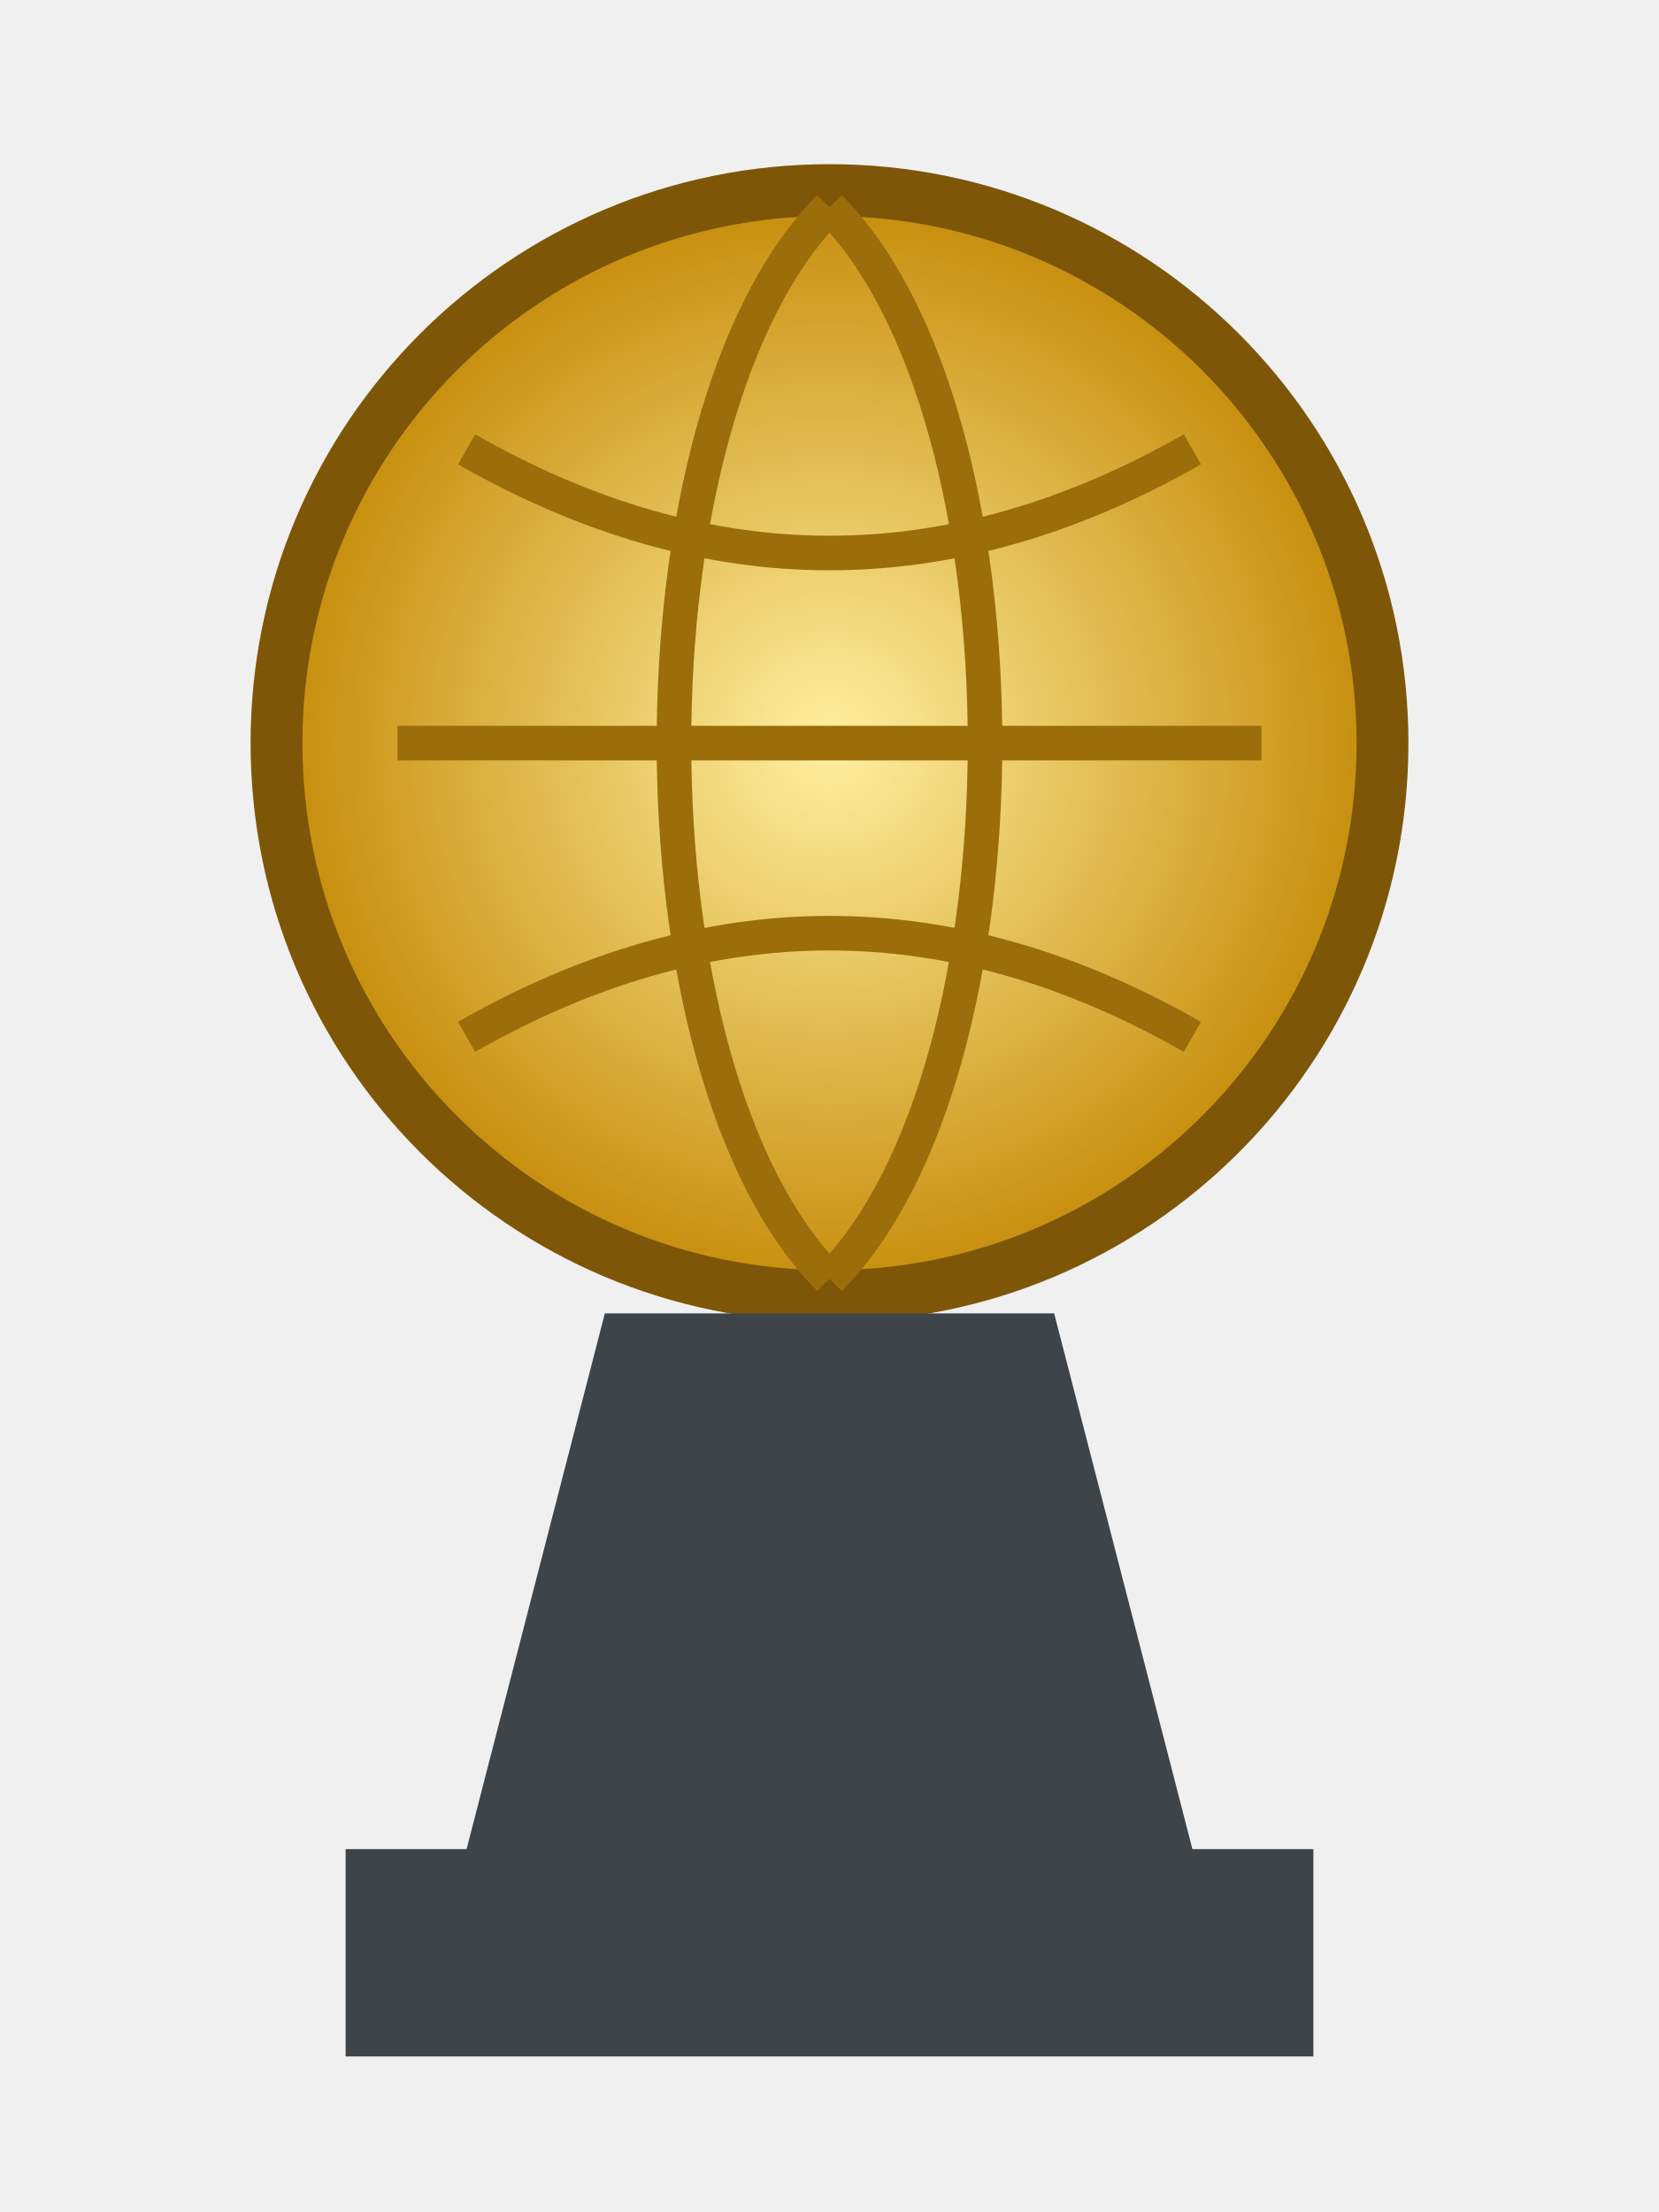
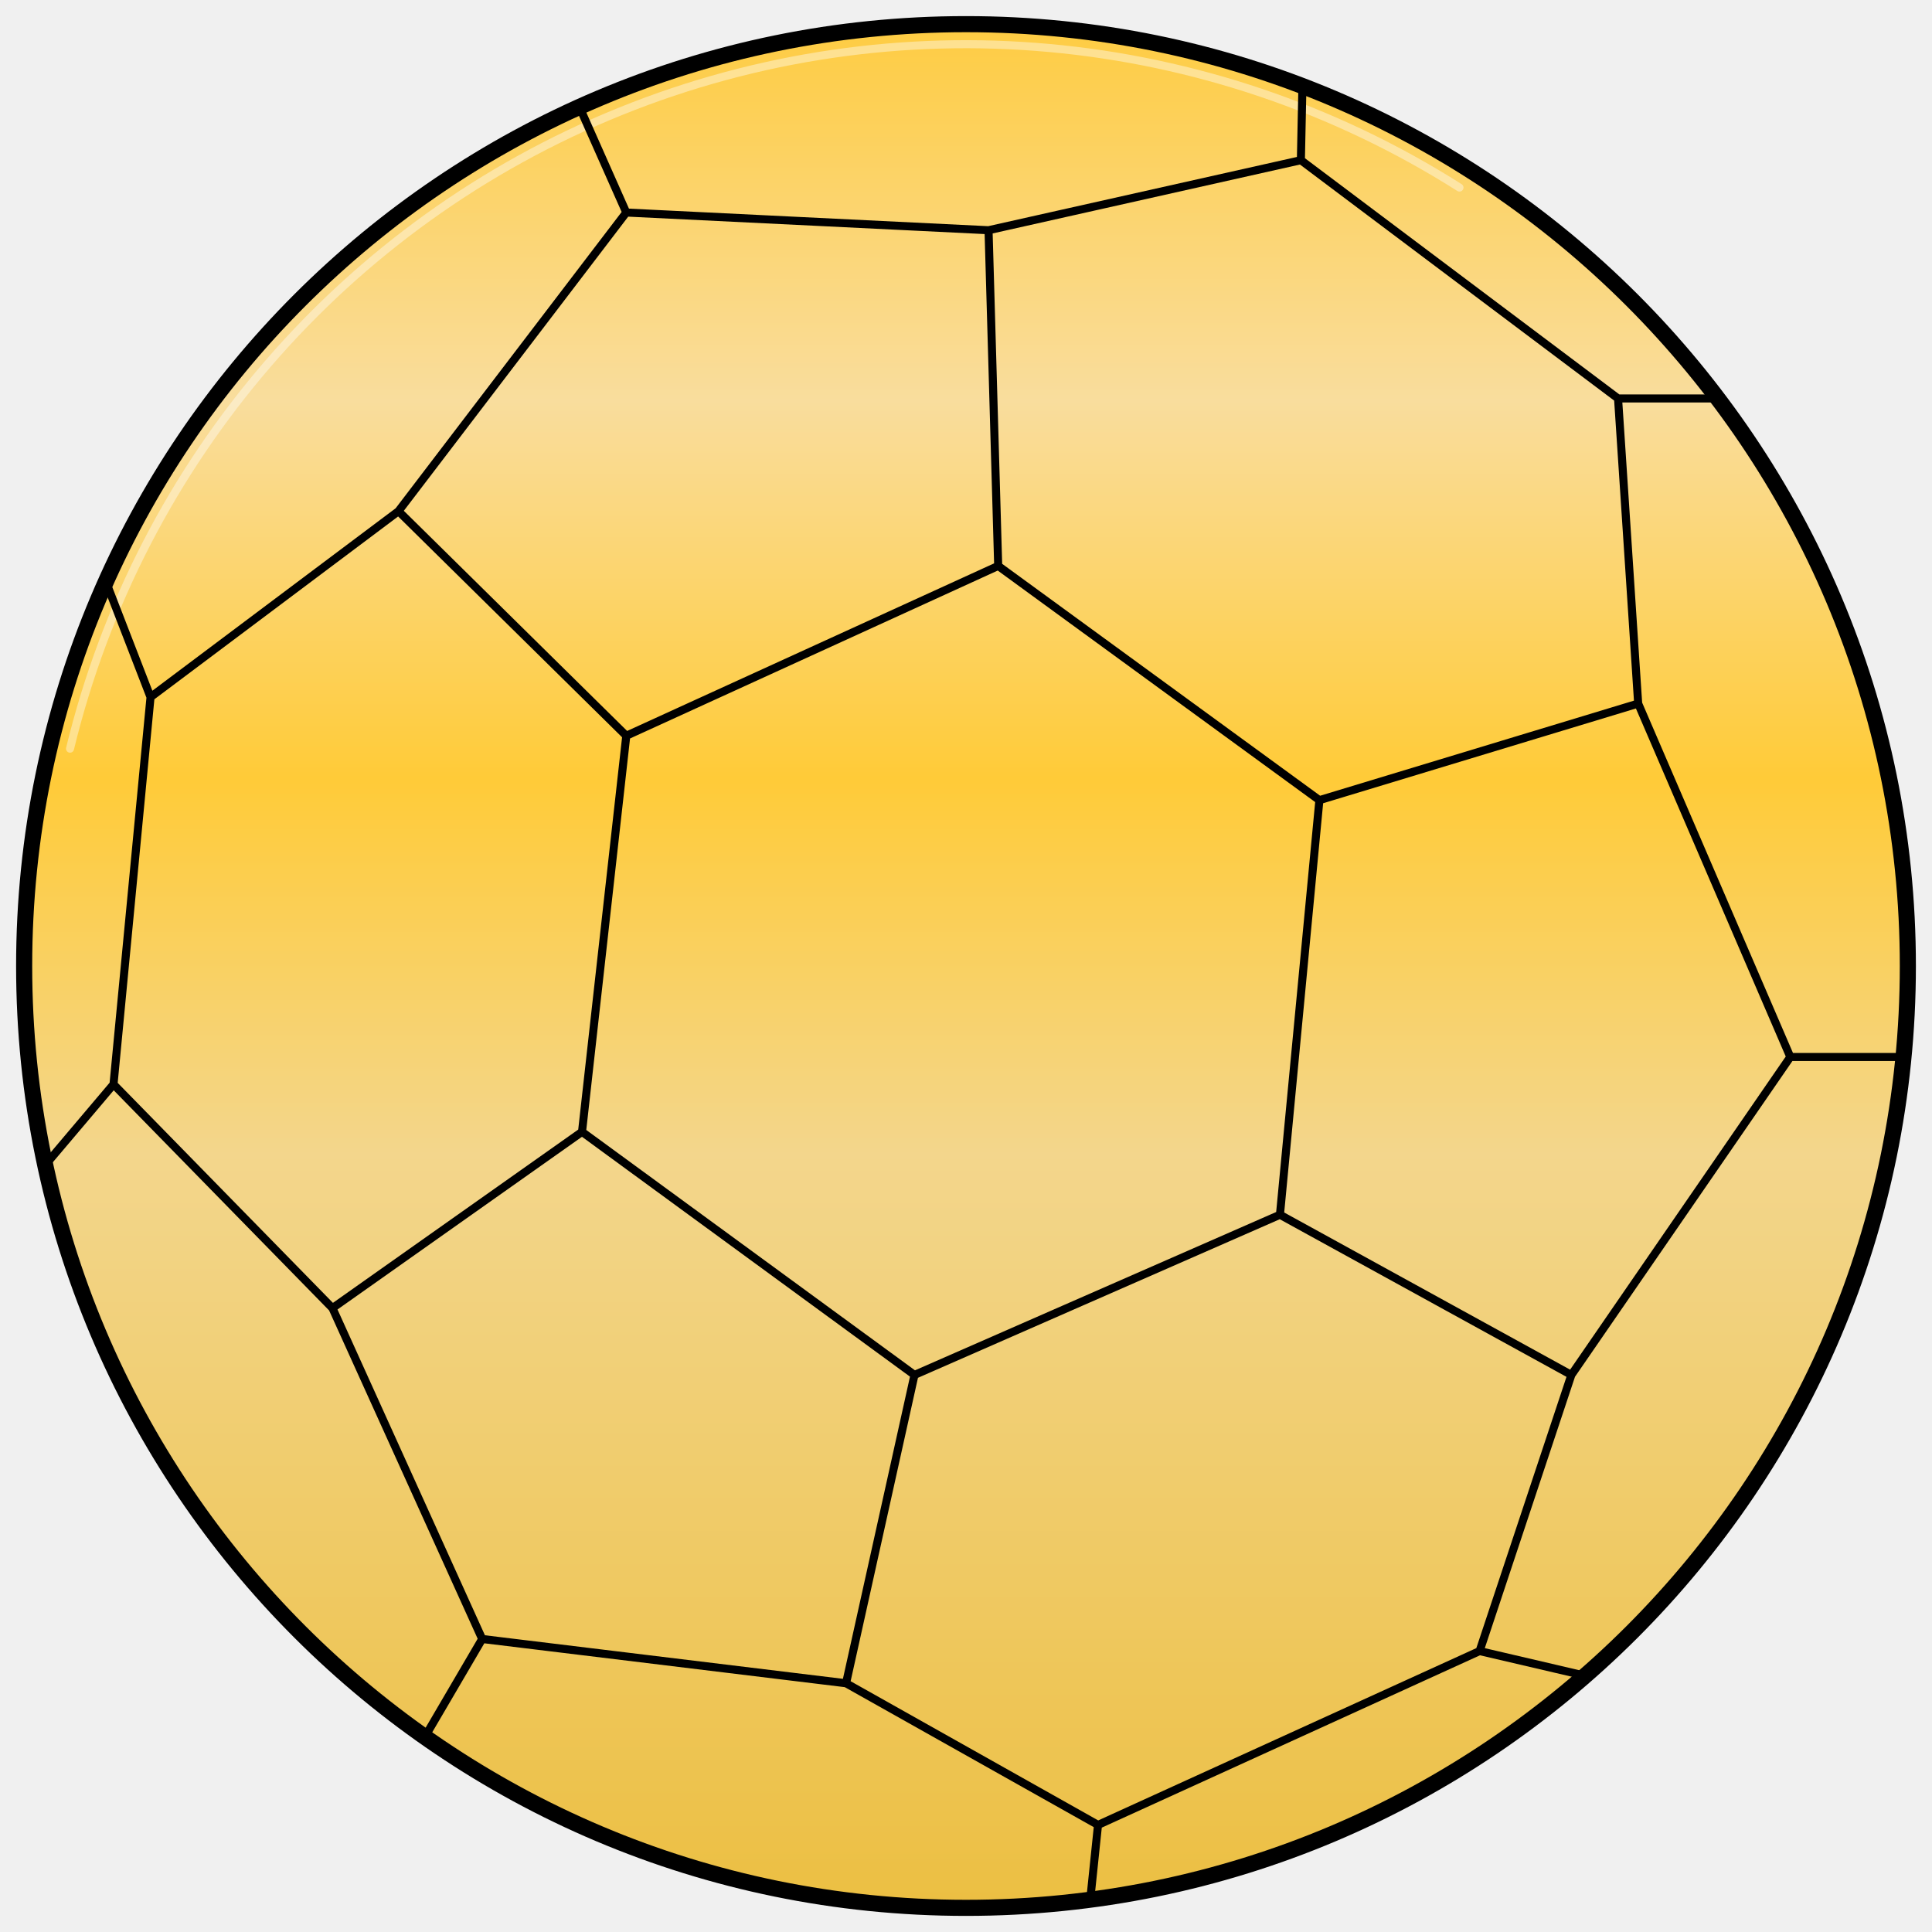
- <svg xmlns="http://www.w3.org/2000/svg" viewBox="0 0 96 128">
+ <svg xmlns="http://www.w3.org/2000/svg" viewBox="0 0 240 240">
  <defs>
-     <radialGradient id="g">
-       <stop stop-color="#fff0a1" />
-       <stop offset="1" stop-color="#c58b08" />
-     </radialGradient>
+     <linearGradient id="grad" x1="120" x2="120" y1="3" y2="237" gradientUnits="userSpaceOnUse">
+       <stop offset="0" stop-color="#FECC42" />
+       <stop offset=".2" stop-color="#F9DD9D" />
+       <stop offset=".4" stop-color="#FFCB38" />
+       <stop offset=".6" stop-color="#F3D68C" />
+       <stop offset="1" stop-color="#ECBF42" />
+     </linearGradient>
  </defs>
-   <circle cx="48" cy="43" r="32" fill="url(#g)" stroke="#7d5707" stroke-width="3" />
-   <path d="M23 43h50M48 12c-12 12-12 50 0 62M48 12c12 12 12 50 0 62M27 26c14 8 28 8 42 0M27 60c14-8 28-8 42 0" fill="none" stroke="#9b6d0b" stroke-width="2" />
-   <path d="M35 76h26l8 31H27zM20 107h56v12H20z" fill="#3e4448" />
+   <circle cx="120" cy="120" r="117" fill="url(#grad)" stroke="#000" stroke-width="2" />
+   <path fill="none" stroke="#fff" stroke-linecap="round" stroke-linejoin="round" d="M181.3 23.3A114.5 114.5 0 0 0 8.7 93" opacity=".4" />
+   <path fill="none" stroke="#000" d="m5.3 145.1 8.8-10.4 4.6-48.1-5.8-15m39.8 144.3 7.2-12.3-18.6-41.1-27.2-27.8m121.3 101.6 1-9.6-31.3-17.6-45.2-5.5m137.6 4.7-13.7-3.2-47.4 21.6m100.3-95.4h-14.3l-27.2 39.5-11.4 34.3m30-155.6H201l2.5 37.9 18.9 43.9m-60.6-121-.2 9.6L201 49.5M71.9 13.1l5.9 13.3 45 2.2 38.8-8.7M77.8 26.4 49.5 63.5 18.7 86.6m30.8-23.1 28.3 27.9L124 70.3l-1.2-41.7m1.2 41.7 39.9 29.1 39.6-12m-39.6 12-4.9 51.5 36.2 19.9M159 150.9l-45.4 19.9-8.5 38.3m8.5-38.3-41.3-30.2-31 21.9m31-21.9 5.5-49.2" />
</svg>
